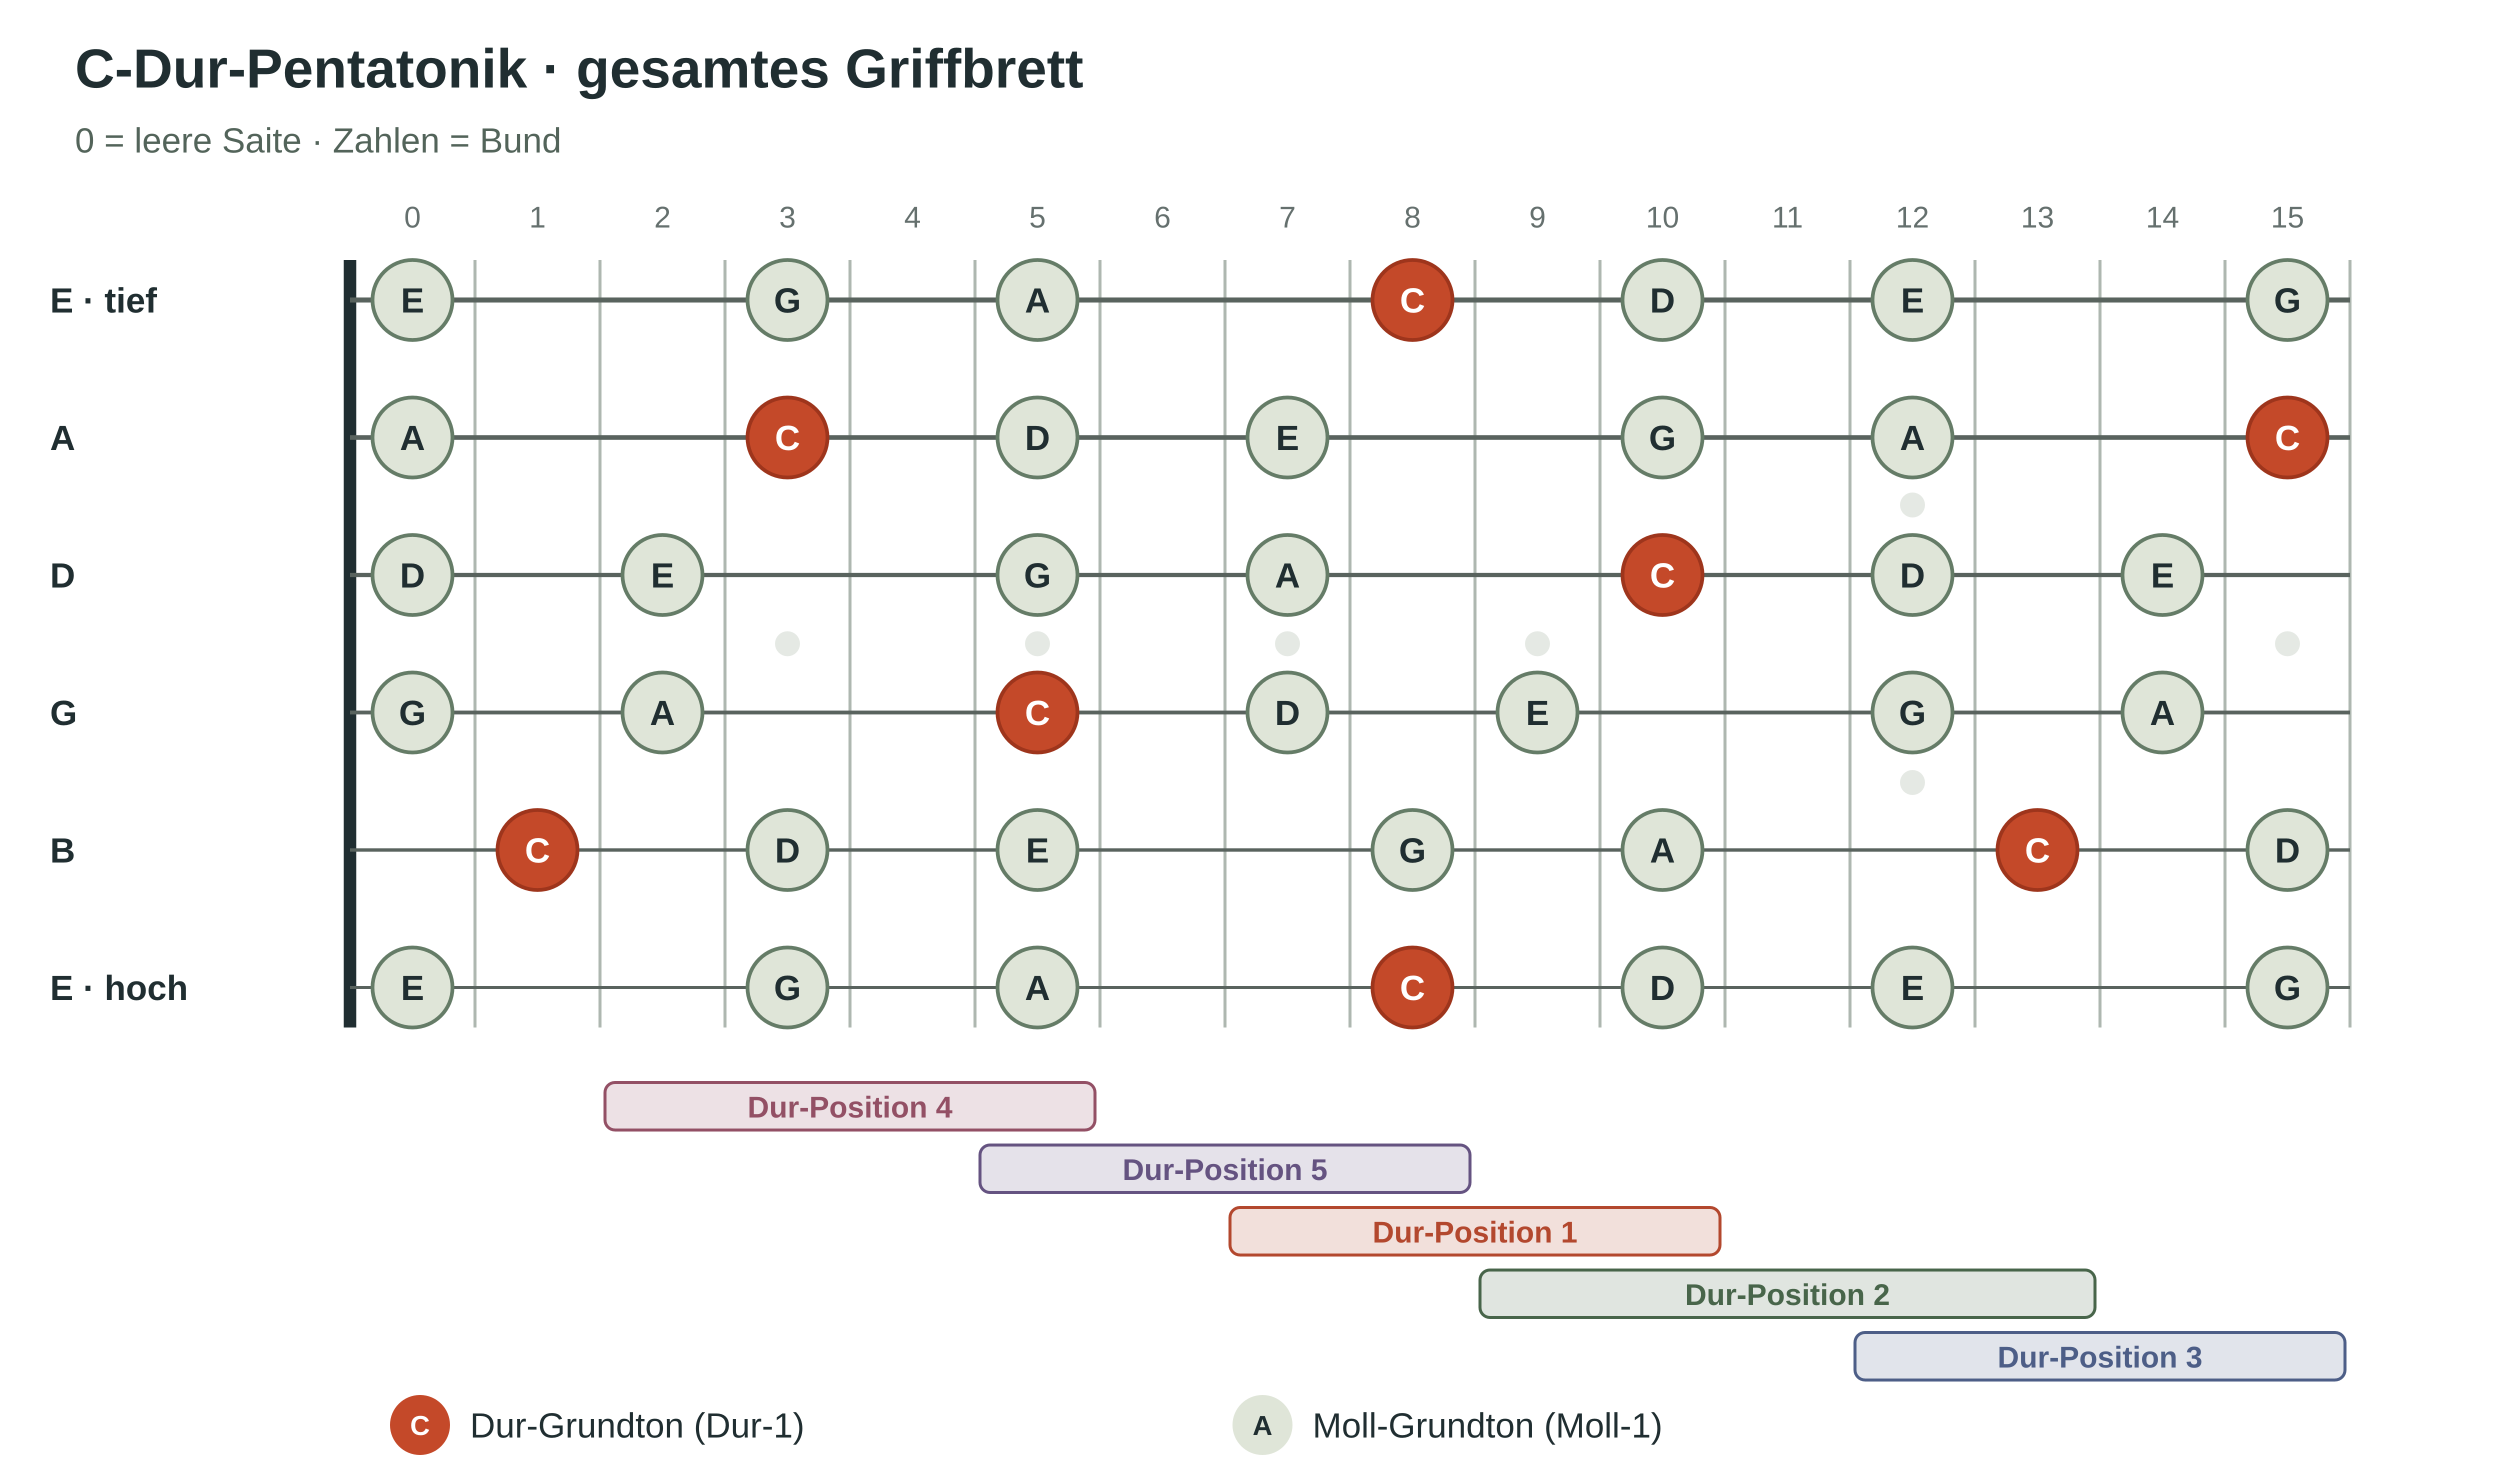
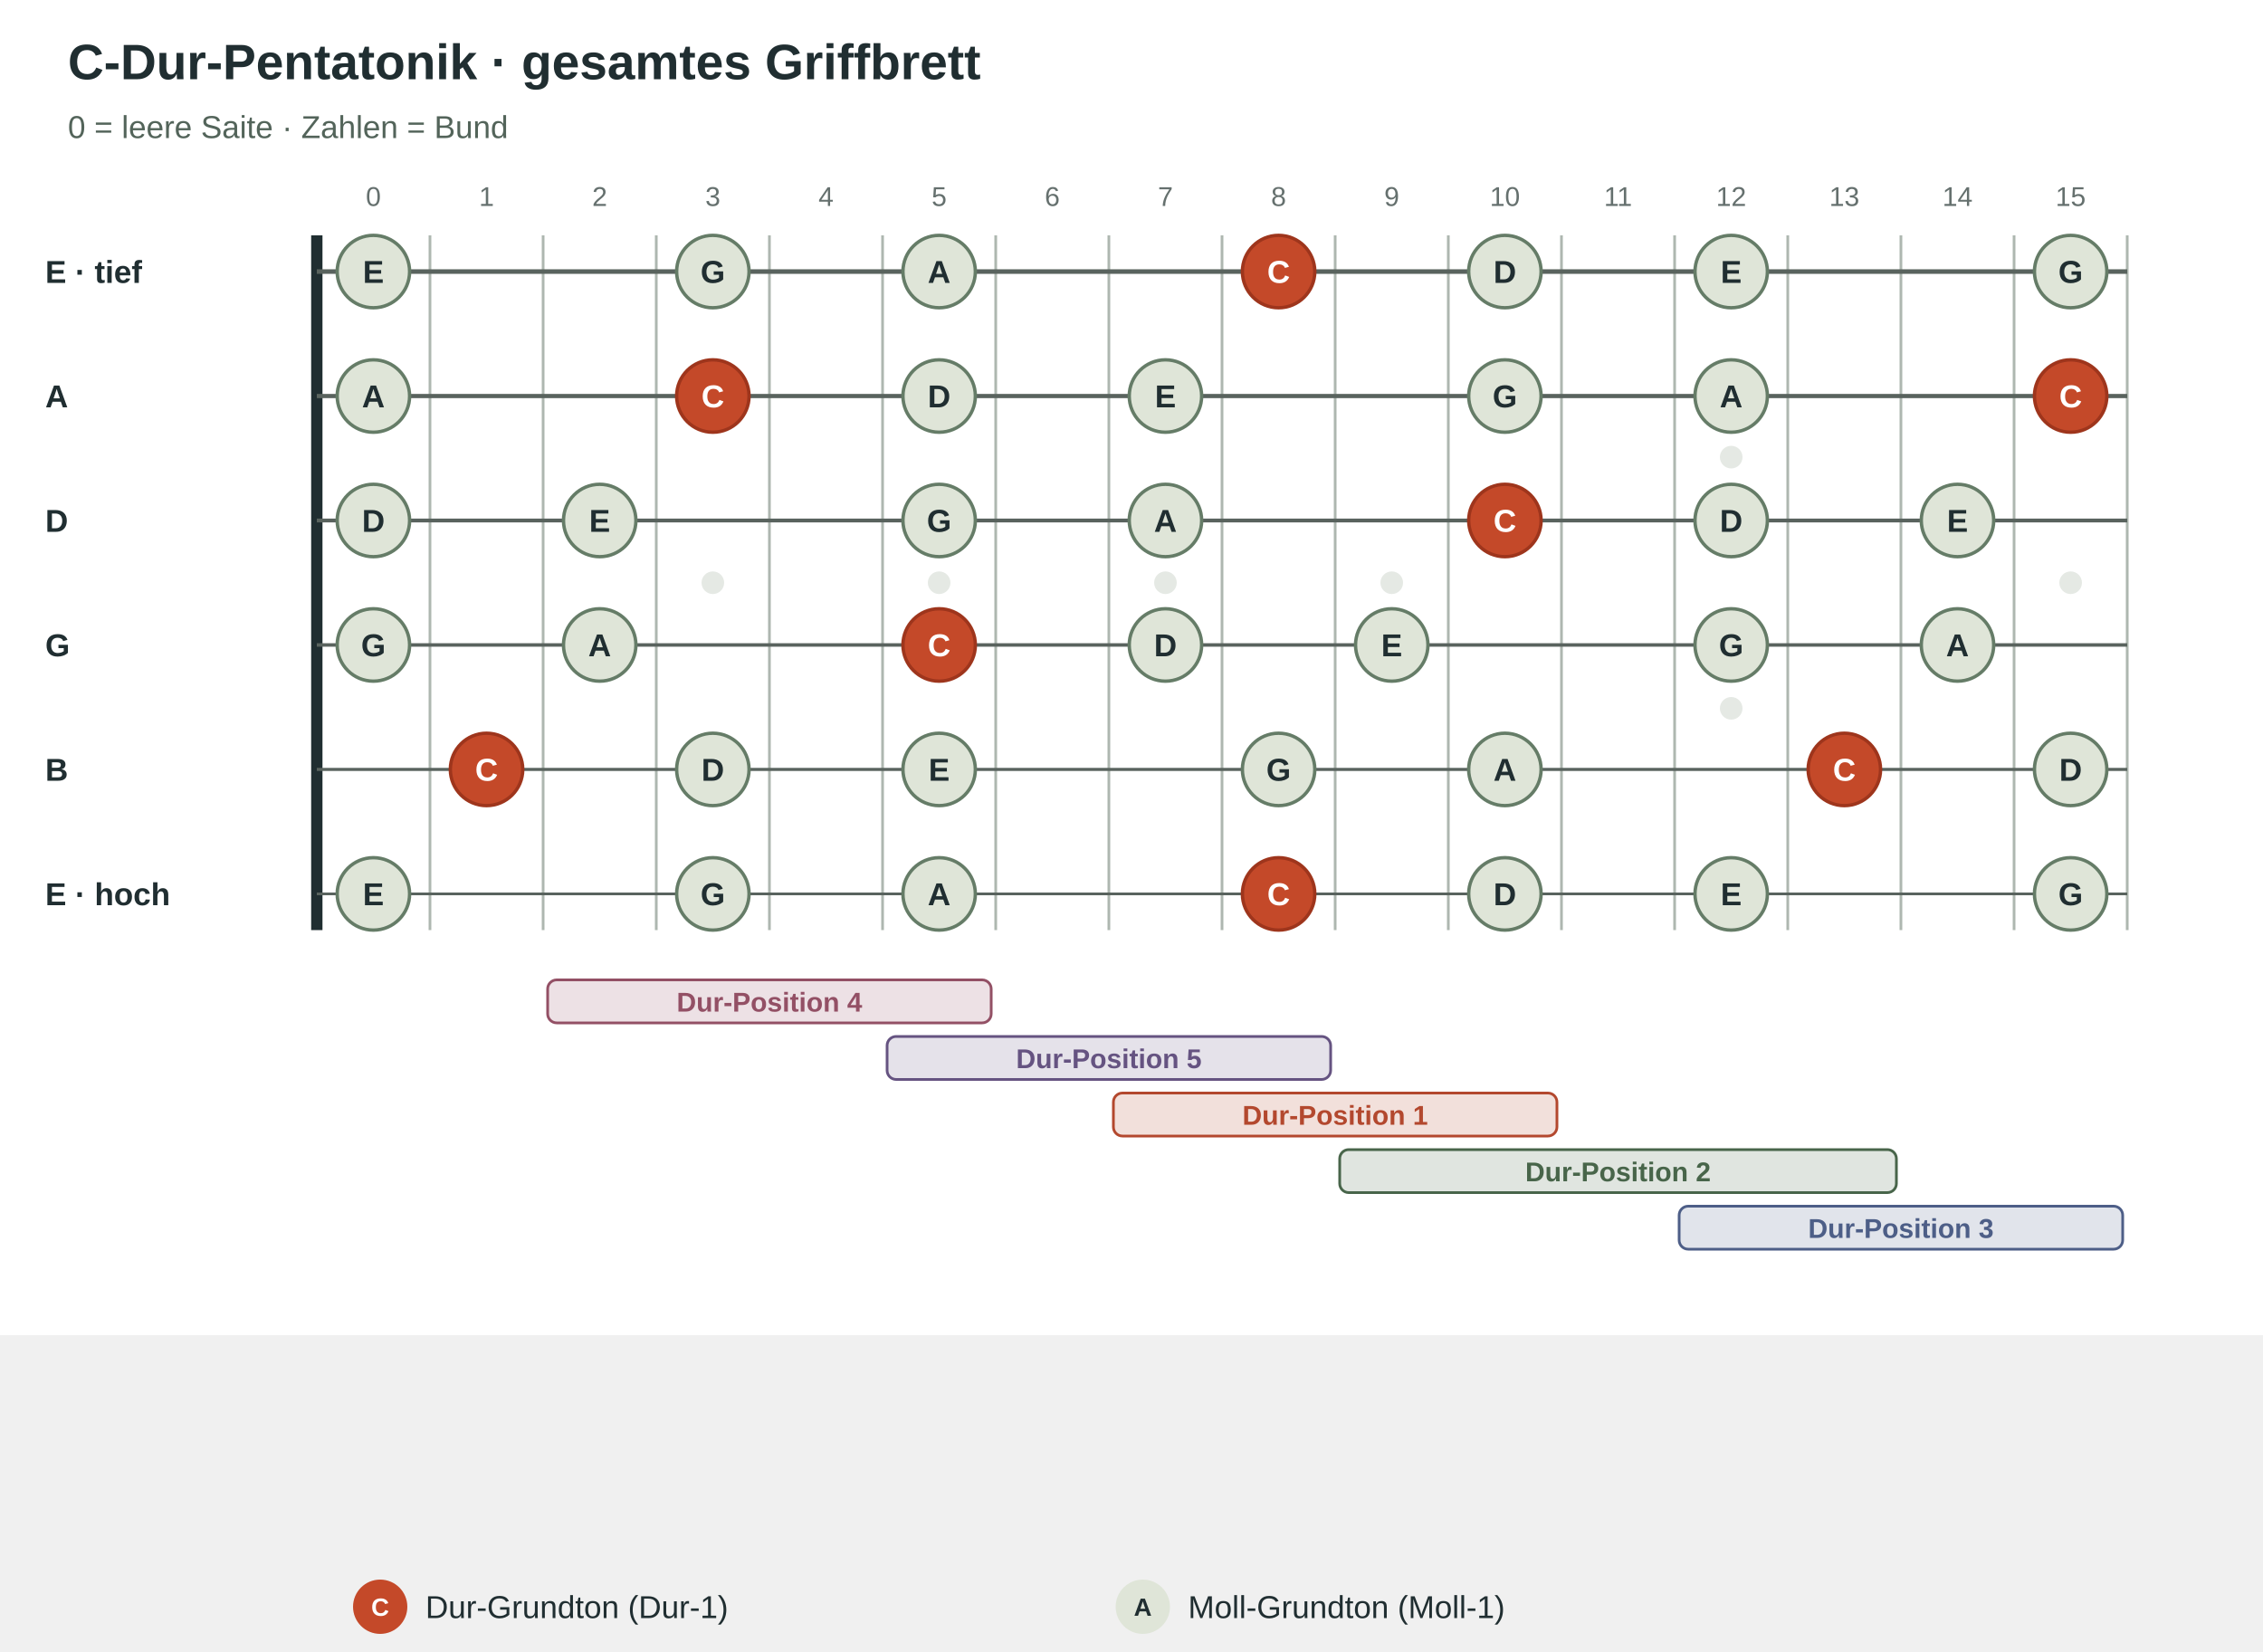
- <svg xmlns="http://www.w3.org/2000/svg" width="1000" height="590" viewBox="0 0 1000 590" role="img" aria-labelledby="title desc">
+ <svg xmlns="http://www.w3.org/2000/svg" width="1000" height="730" viewBox="0 0 1000 730" role="img" aria-labelledby="title desc">
  <rect width="1000" height="590" fill="#fff" />
  <text x="30" y="35" fill="#202e31" font-family="Arial,sans-serif" font-size="22" font-weight="700">C-Dur-Pentatonik · gesamtes Griffbrett</text>
  <text x="30" y="61" fill="#53645a" font-family="Arial,sans-serif" font-size="14">0 = leere Saite · Zahlen = Bund</text>
  <text x="165.0" y="91" text-anchor="middle" fill="#65706e" font-family="Arial,sans-serif" font-size="12">0</text>
  <text x="215.0" y="91" text-anchor="middle" fill="#65706e" font-family="Arial,sans-serif" font-size="12">1</text>
  <text x="265.0" y="91" text-anchor="middle" fill="#65706e" font-family="Arial,sans-serif" font-size="12">2</text>
  <text x="315.0" y="91" text-anchor="middle" fill="#65706e" font-family="Arial,sans-serif" font-size="12">3</text>
  <text x="365.0" y="91" text-anchor="middle" fill="#65706e" font-family="Arial,sans-serif" font-size="12">4</text>
  <text x="415.0" y="91" text-anchor="middle" fill="#65706e" font-family="Arial,sans-serif" font-size="12">5</text>
  <text x="465.0" y="91" text-anchor="middle" fill="#65706e" font-family="Arial,sans-serif" font-size="12">6</text>
  <text x="515.0" y="91" text-anchor="middle" fill="#65706e" font-family="Arial,sans-serif" font-size="12">7</text>
  <text x="565.0" y="91" text-anchor="middle" fill="#65706e" font-family="Arial,sans-serif" font-size="12">8</text>
  <text x="615.0" y="91" text-anchor="middle" fill="#65706e" font-family="Arial,sans-serif" font-size="12">9</text>
  <text x="665.0" y="91" text-anchor="middle" fill="#65706e" font-family="Arial,sans-serif" font-size="12">10</text>
  <text x="715.0" y="91" text-anchor="middle" fill="#65706e" font-family="Arial,sans-serif" font-size="12">11</text>
  <text x="765.0" y="91" text-anchor="middle" fill="#65706e" font-family="Arial,sans-serif" font-size="12">12</text>
  <text x="815.0" y="91" text-anchor="middle" fill="#65706e" font-family="Arial,sans-serif" font-size="12">13</text>
  <text x="865.0" y="91" text-anchor="middle" fill="#65706e" font-family="Arial,sans-serif" font-size="12">14</text>
  <text x="915.0" y="91" text-anchor="middle" fill="#65706e" font-family="Arial,sans-serif" font-size="12">15</text>
  <path d="M140 104V411" stroke="#202e31" stroke-width="5" />
  <path d="M190 104V411" stroke="#aeb7b0" stroke-width="1.2" />
  <path d="M240 104V411" stroke="#aeb7b0" stroke-width="1.2" />
  <path d="M290 104V411" stroke="#aeb7b0" stroke-width="1.2" />
  <path d="M340 104V411" stroke="#aeb7b0" stroke-width="1.2" />
  <path d="M390 104V411" stroke="#aeb7b0" stroke-width="1.2" />
  <path d="M440 104V411" stroke="#aeb7b0" stroke-width="1.2" />
  <path d="M490 104V411" stroke="#aeb7b0" stroke-width="1.2" />
  <path d="M540 104V411" stroke="#aeb7b0" stroke-width="1.2" />
  <path d="M590 104V411" stroke="#aeb7b0" stroke-width="1.2" />
  <path d="M640 104V411" stroke="#aeb7b0" stroke-width="1.2" />
  <path d="M690 104V411" stroke="#aeb7b0" stroke-width="1.2" />
  <path d="M740 104V411" stroke="#aeb7b0" stroke-width="1.2" />
  <path d="M790 104V411" stroke="#aeb7b0" stroke-width="1.2" />
  <path d="M840 104V411" stroke="#aeb7b0" stroke-width="1.2" />
  <path d="M890 104V411" stroke="#aeb7b0" stroke-width="1.2" />
  <path d="M940 104V411" stroke="#aeb7b0" stroke-width="1.2" />
  <circle cx="315.0" cy="257.5" r="5" fill="#e5e9e4" />
  <circle cx="415.0" cy="257.5" r="5" fill="#e5e9e4" />
  <circle cx="515.0" cy="257.5" r="5" fill="#e5e9e4" />
  <circle cx="615.0" cy="257.5" r="5" fill="#e5e9e4" />
  <circle cx="915.0" cy="257.5" r="5" fill="#e5e9e4" />
  <circle cx="765.0" cy="202" r="5" fill="#e5e9e4" />
  <circle cx="765.0" cy="313" r="5" fill="#e5e9e4" />
  <path d="M140 120H940" stroke="#59635e" stroke-width="2.02" />
  <text x="20" y="125" fill="#202e31" font-family="Arial,sans-serif" font-size="14" font-weight="700">E · tief</text>
  <circle cx="165.0" cy="120" r="16" fill="#dfe5d8" stroke="#657c67" stroke-width="1.5" />
  <text x="165.0" y="125" text-anchor="middle" fill="#202e31" font-family="Arial,sans-serif" font-size="14" font-weight="700">E</text>
  <circle cx="315.0" cy="120" r="16" fill="#dfe5d8" stroke="#657c67" stroke-width="1.5" />
  <text x="315.0" y="125" text-anchor="middle" fill="#202e31" font-family="Arial,sans-serif" font-size="14" font-weight="700">G</text>
  <circle cx="415.0" cy="120" r="16" fill="#dfe5d8" stroke="#657c67" stroke-width="1.5" />
  <text x="415.0" y="125" text-anchor="middle" fill="#202e31" font-family="Arial,sans-serif" font-size="14" font-weight="700">A</text>
  <circle cx="565.0" cy="120" r="16" fill="#c44929" stroke="#9e351c" stroke-width="1.5" />
  <text x="565.0" y="125" text-anchor="middle" fill="#fff" font-family="Arial,sans-serif" font-size="14" font-weight="700">C</text>
  <circle cx="665.0" cy="120" r="16" fill="#dfe5d8" stroke="#657c67" stroke-width="1.5" />
  <text x="665.0" y="125" text-anchor="middle" fill="#202e31" font-family="Arial,sans-serif" font-size="14" font-weight="700">D</text>
  <circle cx="765.0" cy="120" r="16" fill="#dfe5d8" stroke="#657c67" stroke-width="1.5" />
  <text x="765.0" y="125" text-anchor="middle" fill="#202e31" font-family="Arial,sans-serif" font-size="14" font-weight="700">E</text>
  <circle cx="915.0" cy="120" r="16" fill="#dfe5d8" stroke="#657c67" stroke-width="1.5" />
  <text x="915.0" y="125" text-anchor="middle" fill="#202e31" font-family="Arial,sans-serif" font-size="14" font-weight="700">G</text>
  <path d="M140 175H940" stroke="#59635e" stroke-width="1.86" />
  <text x="20" y="180" fill="#202e31" font-family="Arial,sans-serif" font-size="14" font-weight="700">A</text>
  <circle cx="165.0" cy="175" r="16" fill="#dfe5d8" stroke="#657c67" stroke-width="1.5" />
  <text x="165.0" y="180" text-anchor="middle" fill="#202e31" font-family="Arial,sans-serif" font-size="14" font-weight="700">A</text>
  <circle cx="315.0" cy="175" r="16" fill="#c44929" stroke="#9e351c" stroke-width="1.5" />
  <text x="315.0" y="180" text-anchor="middle" fill="#fff" font-family="Arial,sans-serif" font-size="14" font-weight="700">C</text>
  <circle cx="415.0" cy="175" r="16" fill="#dfe5d8" stroke="#657c67" stroke-width="1.5" />
  <text x="415.0" y="180" text-anchor="middle" fill="#202e31" font-family="Arial,sans-serif" font-size="14" font-weight="700">D</text>
  <circle cx="515.0" cy="175" r="16" fill="#dfe5d8" stroke="#657c67" stroke-width="1.5" />
  <text x="515.0" y="180" text-anchor="middle" fill="#202e31" font-family="Arial,sans-serif" font-size="14" font-weight="700">E</text>
  <circle cx="665.0" cy="175" r="16" fill="#dfe5d8" stroke="#657c67" stroke-width="1.5" />
  <text x="665.0" y="180" text-anchor="middle" fill="#202e31" font-family="Arial,sans-serif" font-size="14" font-weight="700">G</text>
  <circle cx="765.0" cy="175" r="16" fill="#dfe5d8" stroke="#657c67" stroke-width="1.5" />
  <text x="765.0" y="180" text-anchor="middle" fill="#202e31" font-family="Arial,sans-serif" font-size="14" font-weight="700">A</text>
  <circle cx="915.0" cy="175" r="16" fill="#c44929" stroke="#9e351c" stroke-width="1.5" />
  <text x="915.0" y="180" text-anchor="middle" fill="#fff" font-family="Arial,sans-serif" font-size="14" font-weight="700">C</text>
  <path d="M140 230H940" stroke="#59635e" stroke-width="1.69" />
  <text x="20" y="235" fill="#202e31" font-family="Arial,sans-serif" font-size="14" font-weight="700">D</text>
  <circle cx="165.0" cy="230" r="16" fill="#dfe5d8" stroke="#657c67" stroke-width="1.5" />
  <text x="165.0" y="235" text-anchor="middle" fill="#202e31" font-family="Arial,sans-serif" font-size="14" font-weight="700">D</text>
  <circle cx="265.0" cy="230" r="16" fill="#dfe5d8" stroke="#657c67" stroke-width="1.5" />
  <text x="265.0" y="235" text-anchor="middle" fill="#202e31" font-family="Arial,sans-serif" font-size="14" font-weight="700">E</text>
  <circle cx="415.0" cy="230" r="16" fill="#dfe5d8" stroke="#657c67" stroke-width="1.5" />
  <text x="415.0" y="235" text-anchor="middle" fill="#202e31" font-family="Arial,sans-serif" font-size="14" font-weight="700">G</text>
  <circle cx="515.0" cy="230" r="16" fill="#dfe5d8" stroke="#657c67" stroke-width="1.5" />
  <text x="515.0" y="235" text-anchor="middle" fill="#202e31" font-family="Arial,sans-serif" font-size="14" font-weight="700">A</text>
  <circle cx="665.0" cy="230" r="16" fill="#c44929" stroke="#9e351c" stroke-width="1.5" />
  <text x="665.0" y="235" text-anchor="middle" fill="#fff" font-family="Arial,sans-serif" font-size="14" font-weight="700">C</text>
  <circle cx="765.0" cy="230" r="16" fill="#dfe5d8" stroke="#657c67" stroke-width="1.5" />
  <text x="765.0" y="235" text-anchor="middle" fill="#202e31" font-family="Arial,sans-serif" font-size="14" font-weight="700">D</text>
  <circle cx="865.0" cy="230" r="16" fill="#dfe5d8" stroke="#657c67" stroke-width="1.5" />
  <text x="865.0" y="235" text-anchor="middle" fill="#202e31" font-family="Arial,sans-serif" font-size="14" font-weight="700">E</text>
  <path d="M140 285H940" stroke="#59635e" stroke-width="1.53" />
  <text x="20" y="290" fill="#202e31" font-family="Arial,sans-serif" font-size="14" font-weight="700">G</text>
  <circle cx="165.0" cy="285" r="16" fill="#dfe5d8" stroke="#657c67" stroke-width="1.5" />
  <text x="165.0" y="290" text-anchor="middle" fill="#202e31" font-family="Arial,sans-serif" font-size="14" font-weight="700">G</text>
  <circle cx="265.0" cy="285" r="16" fill="#dfe5d8" stroke="#657c67" stroke-width="1.5" />
  <text x="265.0" y="290" text-anchor="middle" fill="#202e31" font-family="Arial,sans-serif" font-size="14" font-weight="700">A</text>
  <circle cx="415.0" cy="285" r="16" fill="#c44929" stroke="#9e351c" stroke-width="1.5" />
  <text x="415.0" y="290" text-anchor="middle" fill="#fff" font-family="Arial,sans-serif" font-size="14" font-weight="700">C</text>
  <circle cx="515.0" cy="285" r="16" fill="#dfe5d8" stroke="#657c67" stroke-width="1.5" />
  <text x="515.0" y="290" text-anchor="middle" fill="#202e31" font-family="Arial,sans-serif" font-size="14" font-weight="700">D</text>
  <circle cx="615.0" cy="285" r="16" fill="#dfe5d8" stroke="#657c67" stroke-width="1.5" />
  <text x="615.0" y="290" text-anchor="middle" fill="#202e31" font-family="Arial,sans-serif" font-size="14" font-weight="700">E</text>
  <circle cx="765.0" cy="285" r="16" fill="#dfe5d8" stroke="#657c67" stroke-width="1.5" />
  <text x="765.0" y="290" text-anchor="middle" fill="#202e31" font-family="Arial,sans-serif" font-size="14" font-weight="700">G</text>
  <circle cx="865.0" cy="285" r="16" fill="#dfe5d8" stroke="#657c67" stroke-width="1.5" />
  <text x="865.0" y="290" text-anchor="middle" fill="#202e31" font-family="Arial,sans-serif" font-size="14" font-weight="700">A</text>
  <path d="M140 340H940" stroke="#59635e" stroke-width="1.36" />
  <text x="20" y="345" fill="#202e31" font-family="Arial,sans-serif" font-size="14" font-weight="700">B</text>
  <circle cx="215.0" cy="340" r="16" fill="#c44929" stroke="#9e351c" stroke-width="1.5" />
  <text x="215.0" y="345" text-anchor="middle" fill="#fff" font-family="Arial,sans-serif" font-size="14" font-weight="700">C</text>
  <circle cx="315.0" cy="340" r="16" fill="#dfe5d8" stroke="#657c67" stroke-width="1.5" />
  <text x="315.0" y="345" text-anchor="middle" fill="#202e31" font-family="Arial,sans-serif" font-size="14" font-weight="700">D</text>
  <circle cx="415.0" cy="340" r="16" fill="#dfe5d8" stroke="#657c67" stroke-width="1.5" />
  <text x="415.0" y="345" text-anchor="middle" fill="#202e31" font-family="Arial,sans-serif" font-size="14" font-weight="700">E</text>
  <circle cx="565.0" cy="340" r="16" fill="#dfe5d8" stroke="#657c67" stroke-width="1.5" />
  <text x="565.0" y="345" text-anchor="middle" fill="#202e31" font-family="Arial,sans-serif" font-size="14" font-weight="700">G</text>
  <circle cx="665.0" cy="340" r="16" fill="#dfe5d8" stroke="#657c67" stroke-width="1.5" />
  <text x="665.0" y="345" text-anchor="middle" fill="#202e31" font-family="Arial,sans-serif" font-size="14" font-weight="700">A</text>
  <circle cx="815.0" cy="340" r="16" fill="#c44929" stroke="#9e351c" stroke-width="1.5" />
  <text x="815.0" y="345" text-anchor="middle" fill="#fff" font-family="Arial,sans-serif" font-size="14" font-weight="700">C</text>
  <circle cx="915.0" cy="340" r="16" fill="#dfe5d8" stroke="#657c67" stroke-width="1.5" />
  <text x="915.0" y="345" text-anchor="middle" fill="#202e31" font-family="Arial,sans-serif" font-size="14" font-weight="700">D</text>
  <path d="M140 395H940" stroke="#59635e" stroke-width="1.20" />
  <text x="20" y="400" fill="#202e31" font-family="Arial,sans-serif" font-size="14" font-weight="700">E · hoch</text>
  <circle cx="165.0" cy="395" r="16" fill="#dfe5d8" stroke="#657c67" stroke-width="1.5" />
  <text x="165.0" y="400" text-anchor="middle" fill="#202e31" font-family="Arial,sans-serif" font-size="14" font-weight="700">E</text>
  <circle cx="315.0" cy="395" r="16" fill="#dfe5d8" stroke="#657c67" stroke-width="1.5" />
  <text x="315.0" y="400" text-anchor="middle" fill="#202e31" font-family="Arial,sans-serif" font-size="14" font-weight="700">G</text>
  <circle cx="415.0" cy="395" r="16" fill="#dfe5d8" stroke="#657c67" stroke-width="1.5" />
  <text x="415.0" y="400" text-anchor="middle" fill="#202e31" font-family="Arial,sans-serif" font-size="14" font-weight="700">A</text>
  <circle cx="565.0" cy="395" r="16" fill="#c44929" stroke="#9e351c" stroke-width="1.5" />
  <text x="565.0" y="400" text-anchor="middle" fill="#fff" font-family="Arial,sans-serif" font-size="14" font-weight="700">C</text>
  <circle cx="665.0" cy="395" r="16" fill="#dfe5d8" stroke="#657c67" stroke-width="1.5" />
  <text x="665.0" y="400" text-anchor="middle" fill="#202e31" font-family="Arial,sans-serif" font-size="14" font-weight="700">D</text>
  <circle cx="765.0" cy="395" r="16" fill="#dfe5d8" stroke="#657c67" stroke-width="1.5" />
  <text x="765.0" y="400" text-anchor="middle" fill="#202e31" font-family="Arial,sans-serif" font-size="14" font-weight="700">E</text>
  <circle cx="915.0" cy="395" r="16" fill="#dfe5d8" stroke="#657c67" stroke-width="1.5" />
  <text x="915.0" y="400" text-anchor="middle" fill="#202e31" font-family="Arial,sans-serif" font-size="14" font-weight="700">G</text>
  <rect x="242" y="433" width="196" height="19" rx="4" fill="#935065" fill-opacity=".17" stroke="#935065" stroke-width="1.2" />
  <text x="340.0" y="447" text-anchor="middle" fill="#935065" font-family="Arial,sans-serif" font-size="12" font-weight="700">Dur-Position 4</text>
  <rect x="392" y="458" width="196" height="19" rx="4" fill="#655381" fill-opacity=".17" stroke="#655381" stroke-width="1.2" />
  <text x="490.0" y="472" text-anchor="middle" fill="#655381" font-family="Arial,sans-serif" font-size="12" font-weight="700">Dur-Position 5</text>
  <rect x="492" y="483" width="196" height="19" rx="4" fill="#b3482e" fill-opacity=".17" stroke="#b3482e" stroke-width="1.2" />
  <text x="590.0" y="497" text-anchor="middle" fill="#b3482e" font-family="Arial,sans-serif" font-size="12" font-weight="700">Dur-Position 1</text>
  <rect x="592" y="508" width="246" height="19" rx="4" fill="#48654a" fill-opacity=".17" stroke="#48654a" stroke-width="1.2" />
  <text x="715.0" y="522" text-anchor="middle" fill="#48654a" font-family="Arial,sans-serif" font-size="12" font-weight="700">Dur-Position 2</text>
  <rect x="742" y="533" width="196" height="19" rx="4" fill="#4d5e87" fill-opacity=".17" stroke="#4d5e87" stroke-width="1.2" />
  <text x="840.0" y="547" text-anchor="middle" fill="#4d5e87" font-family="Arial,sans-serif" font-size="12" font-weight="700">Dur-Position 3</text>
-   <circle cx="168" cy="570" r="12" fill="#c44929" />
-   <text x="168" y="574" text-anchor="middle" fill="#fff" font-family="Arial,sans-serif" font-size="11" font-weight="700">C</text>
-   <text x="188" y="575" fill="#202e31" font-family="Arial,sans-serif" font-size="14">Dur-Grundton (Dur-1)</text>
-   <circle cx="505" cy="570" r="12" fill="#dfe5d8" />
-   <text x="505" y="574" text-anchor="middle" fill="#202e31" font-family="Arial,sans-serif" font-size="11" font-weight="700">A</text>
-   <text x="525" y="575" fill="#202e31" font-family="Arial,sans-serif" font-size="14">Moll-Grundton (Moll-1)</text>
+   <circle cx="168" cy="710" r="12" fill="#c44929" />
+   <text x="168" y="714" text-anchor="middle" fill="#fff" font-family="Arial,sans-serif" font-size="11" font-weight="700">C</text>
+   <text x="188" y="715" fill="#202e31" font-family="Arial,sans-serif" font-size="14">Dur-Grundton (Dur-1)</text>
+   <circle cx="505" cy="710" r="12" fill="#dfe5d8" />
+   <text x="505" y="714" text-anchor="middle" fill="#202e31" font-family="Arial,sans-serif" font-size="11" font-weight="700">A</text>
+   <text x="525" y="715" fill="#202e31" font-family="Arial,sans-serif" font-size="14">Moll-Grundton (Moll-1)</text>
</svg>
